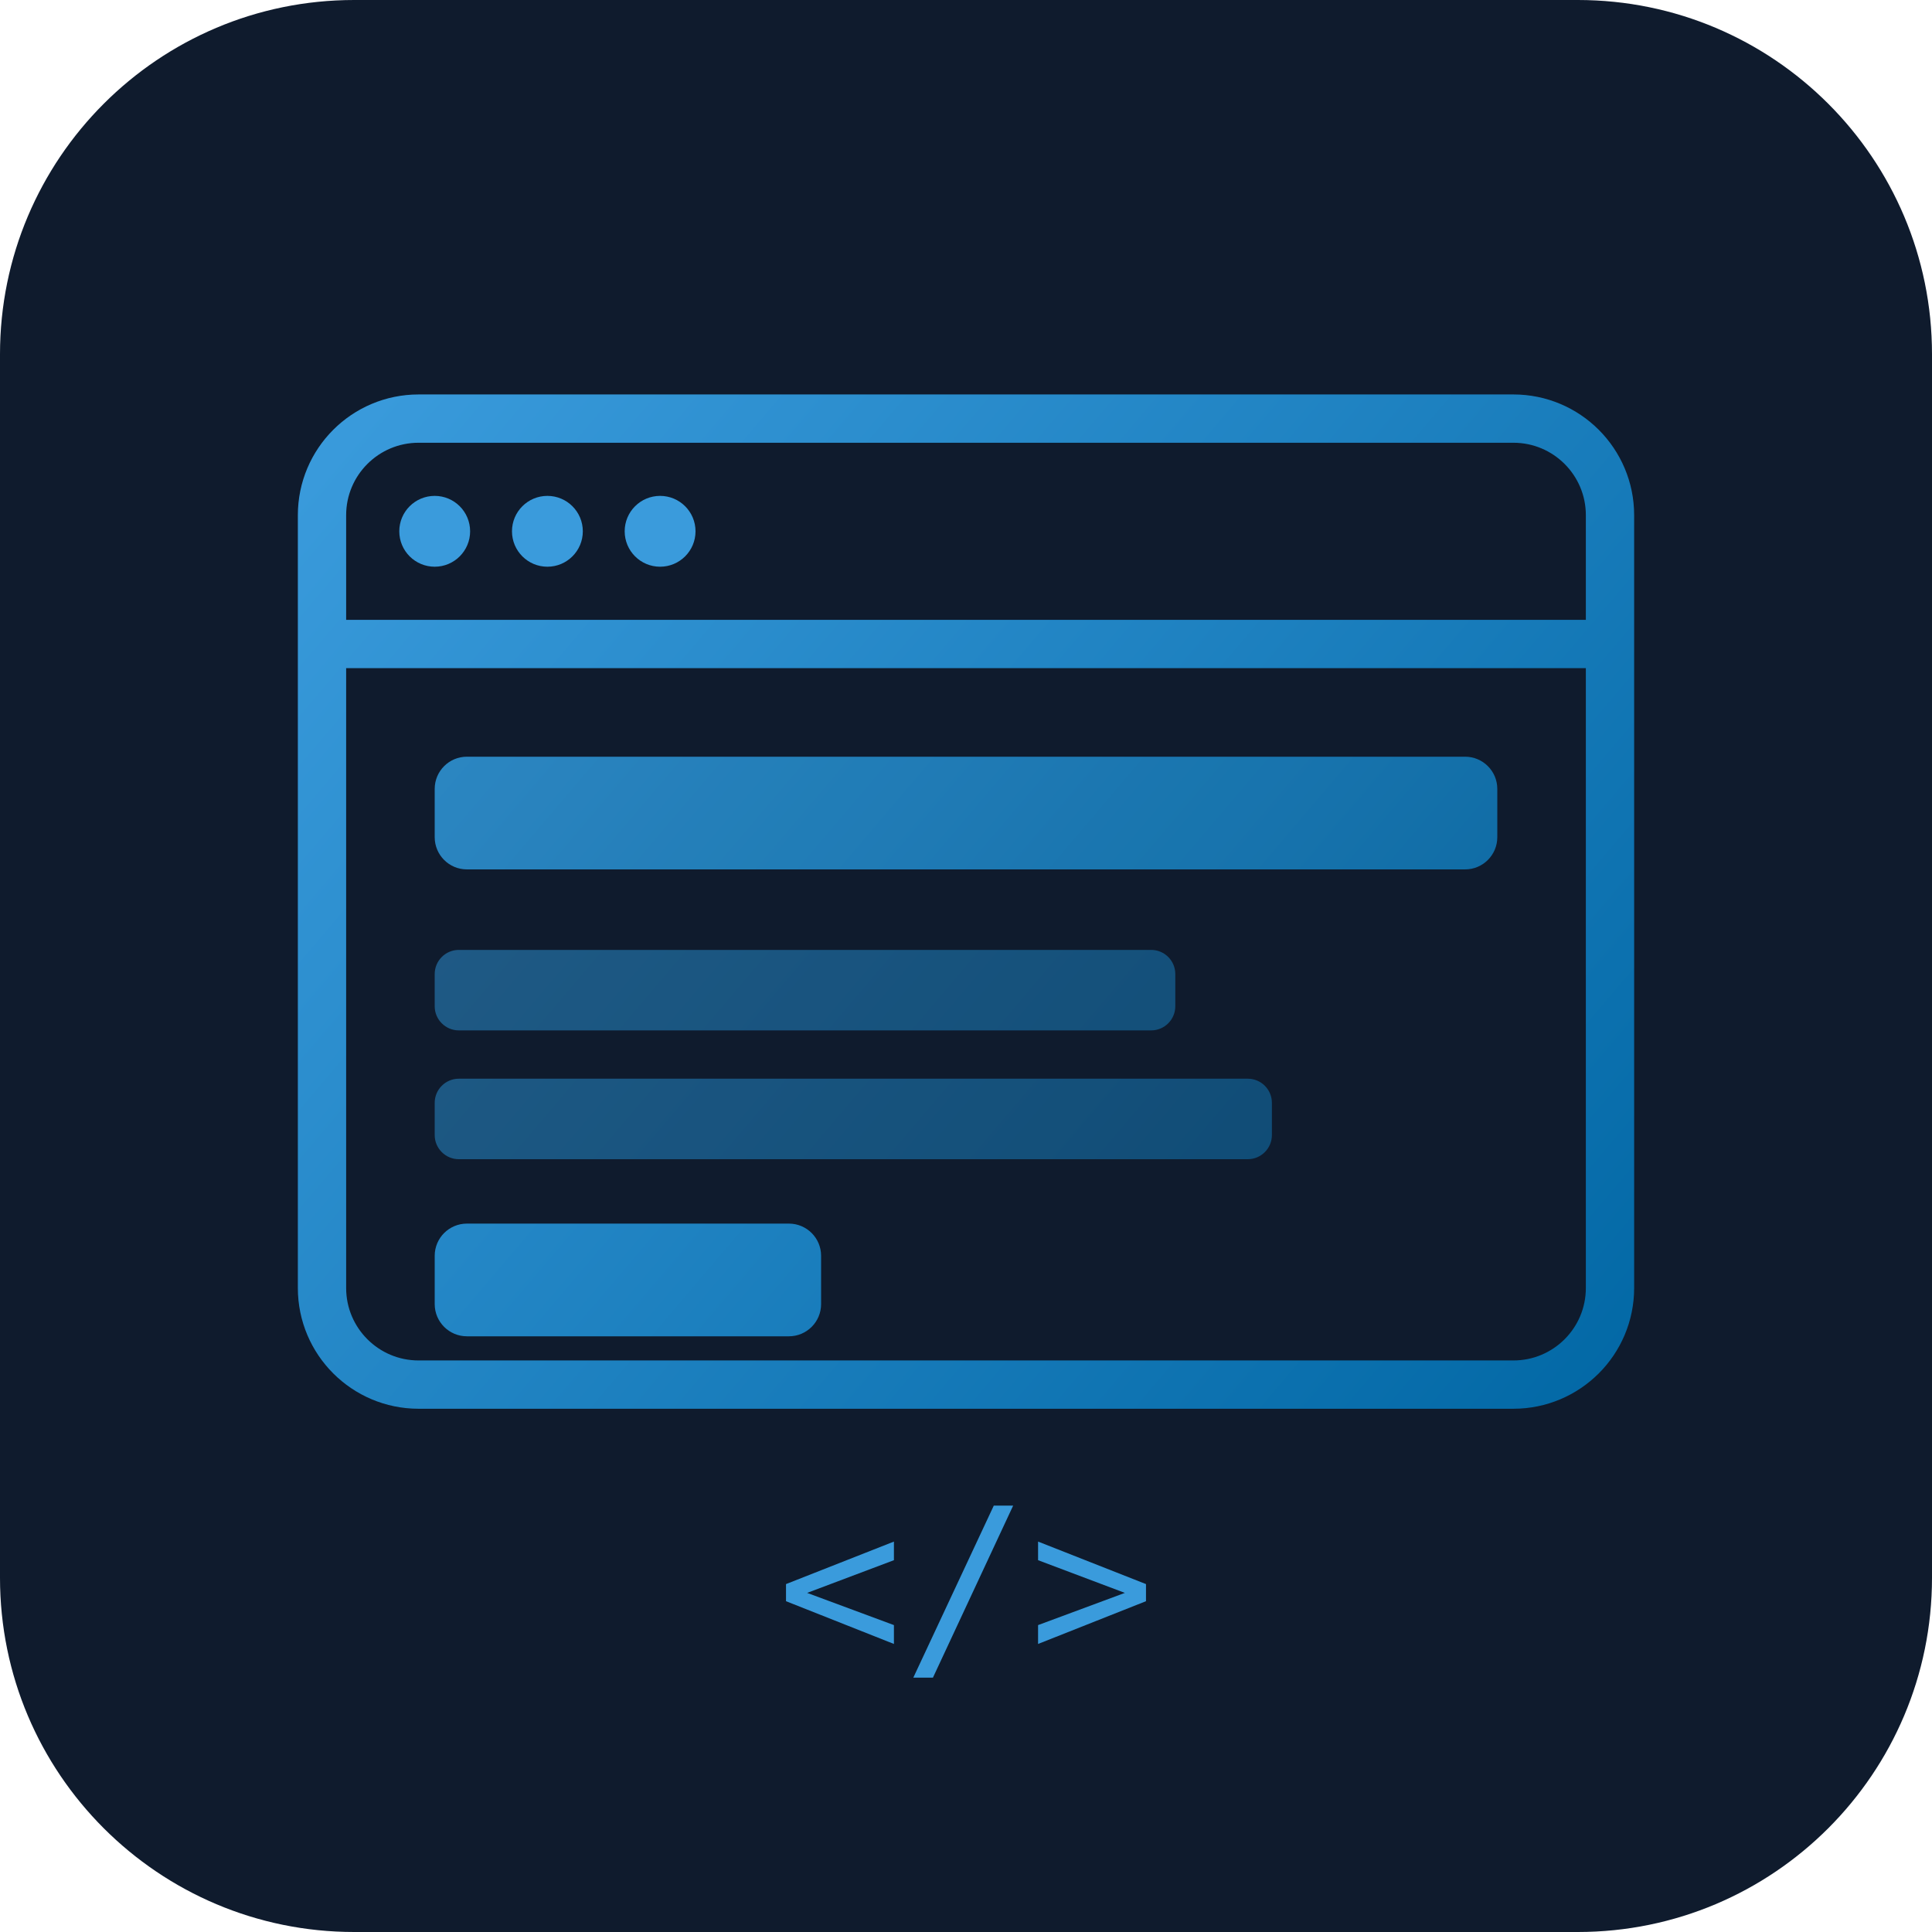
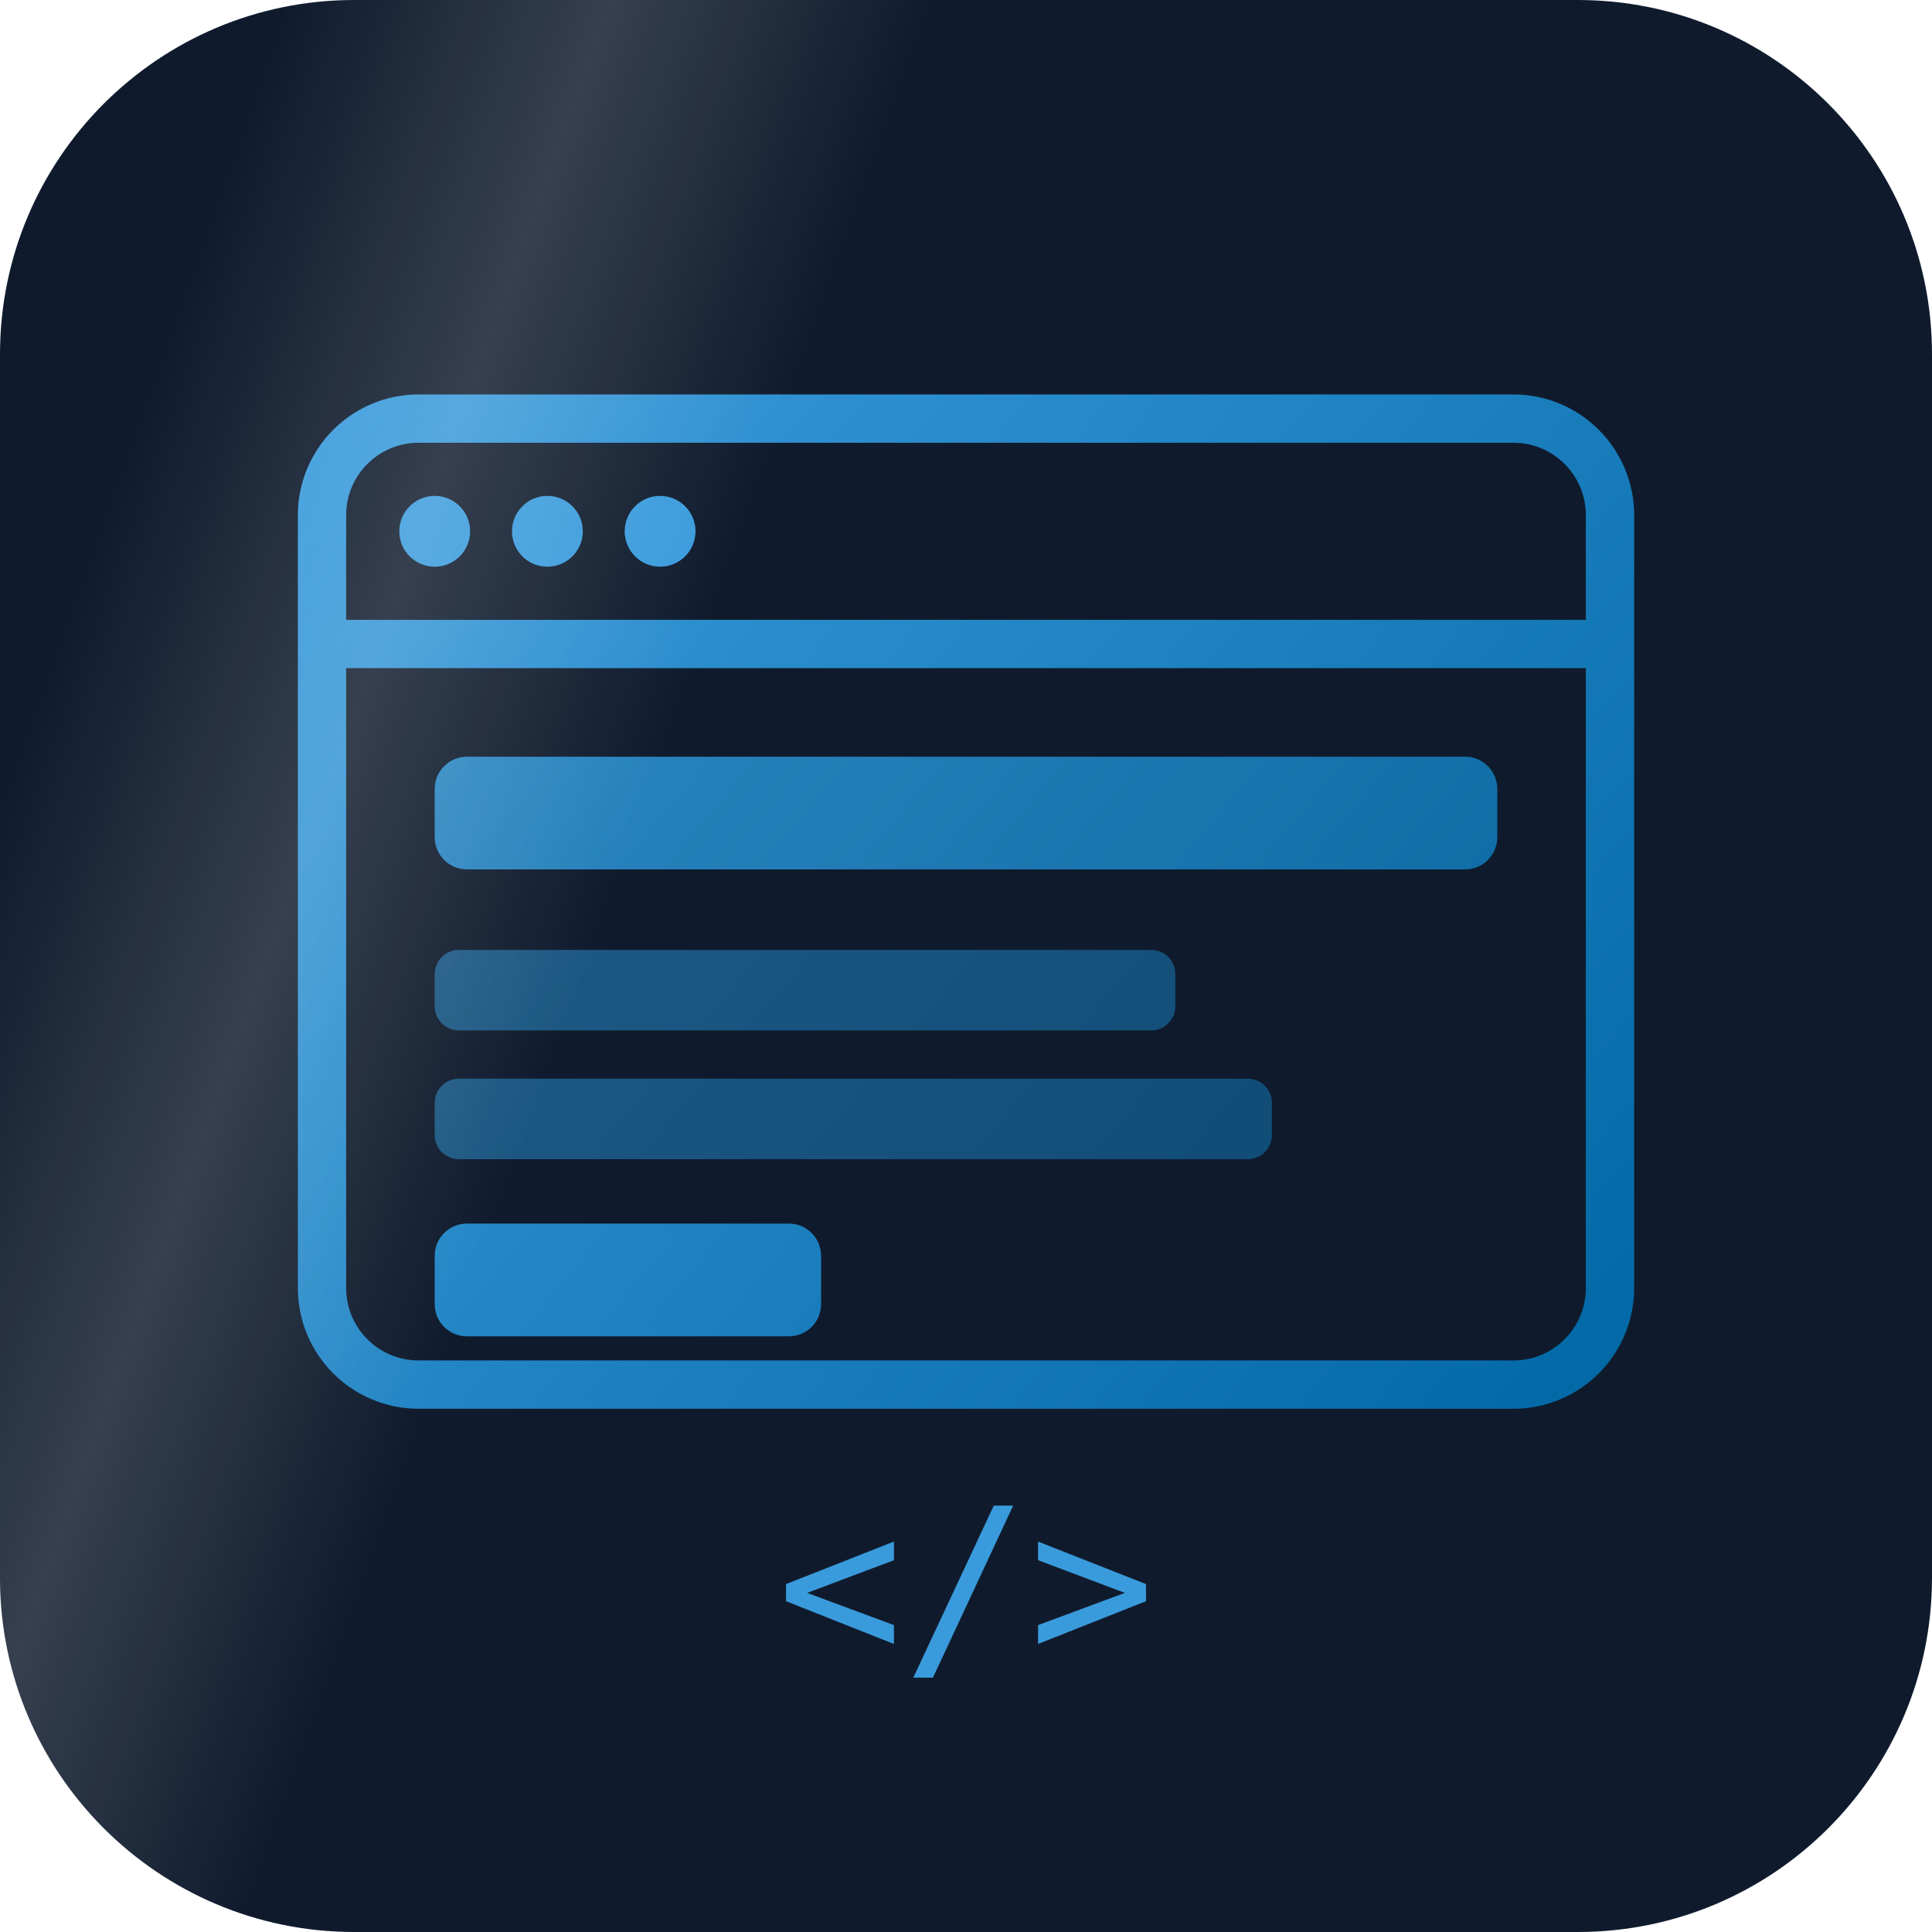
<svg xmlns="http://www.w3.org/2000/svg" viewBox="0 0 120 120" width="120" height="120" role="img">
+   <style>@keyframes tw{0%,100%{opacity:1}50%{opacity:.35}}@keyframes shine{0%,52%{transform:translateX(-80px)}100%{transform:translateX(200px)}}.tw{animation:tw 3.4s ease-in-out infinite}.shine{animation:shine 9s ease-in-out infinite;animation-delay:-2s}@media (prefers-reduced-motion: reduce){.tw,.shine{animation:none}.shine-g{display:none}}</style>
+   <defs>
+     <clipPath id="tile-clip">
+       <rect width="120" height="120" rx="22" />
+     </clipPath>
+     <linearGradient id="tile-shine" x1="0" x2="1" y1="0" y2="0">
+       <stop offset="0" stop-color="#fff" stop-opacity="0" />
+       <stop offset="0.5" stop-color="#fff" stop-opacity="0.16" />
+       <stop offset="1" stop-color="#fff" stop-opacity="0" />
+     </linearGradient>
+   </defs>
  <defs>
    <linearGradient id="wpgGrad" gradientUnits="userSpaceOnUse" x1="20" y1="26" x2="100" y2="94">
      <stop offset="0" stop-color="#3a9bdc" />
      <stop offset="1" stop-color="#0066a3" />
    </linearGradient>
  </defs>
  <rect width="120" height="120" rx="22" fill="#0f1b2d" />
  <rect x="20" y="26" width="80" height="60" rx="6" fill="none" stroke="url(#wpgGrad)" stroke-width="3" />
  <line x1="20" y1="40" x2="100" y2="40" stroke="url(#wpgGrad)" stroke-width="3" />
-   <circle cx="27" cy="33" r="2.2" fill="#3a9bdc" />
-   <circle cx="34" cy="33" r="2.2" fill="#3a9bdc" />
-   <circle cx="41" cy="33" r="2.2" fill="#3a9bdc" />
+   <g class="tw" style="animation-delay:1.86s">
+     <circle cx="27" cy="33" r="2.2" fill="#3a9bdc" />
+   </g>
+   <g class="tw" style="animation-delay:2.29s">
+     <circle cx="34" cy="33" r="2.2" fill="#3a9bdc" />
+   </g>
+   <g class="tw" style="animation-delay:2.72s">
+     <circle cx="41" cy="33" r="2.2" fill="#3a9bdc" />
+   </g>
  <rect x="27" y="47" width="66" height="7" rx="2" fill="url(#wpgGrad)" opacity="0.9" />
  <rect x="27" y="59" width="46" height="5" rx="1.5" fill="url(#wpgGrad)" opacity="0.55" />
  <rect x="27" y="67" width="52" height="5" rx="1.5" fill="url(#wpgGrad)" opacity="0.55" />
  <rect x="27" y="76" width="24" height="7" rx="2" fill="url(#wpgGrad)" />
  <text x="60" y="103" text-anchor="middle" font-family="Menlo, monospace" font-size="13" fill="#3a9bdc">&lt;/&gt;</text>
+   <g class="shine-g" clip-path="url(#tile-clip)">
+     <g transform="rotate(20 60 60)">
+       <rect class="shine" x="0" y="-30" width="38" height="180" fill="url(#tile-shine)" />
+     </g>
+   </g>
</svg>
